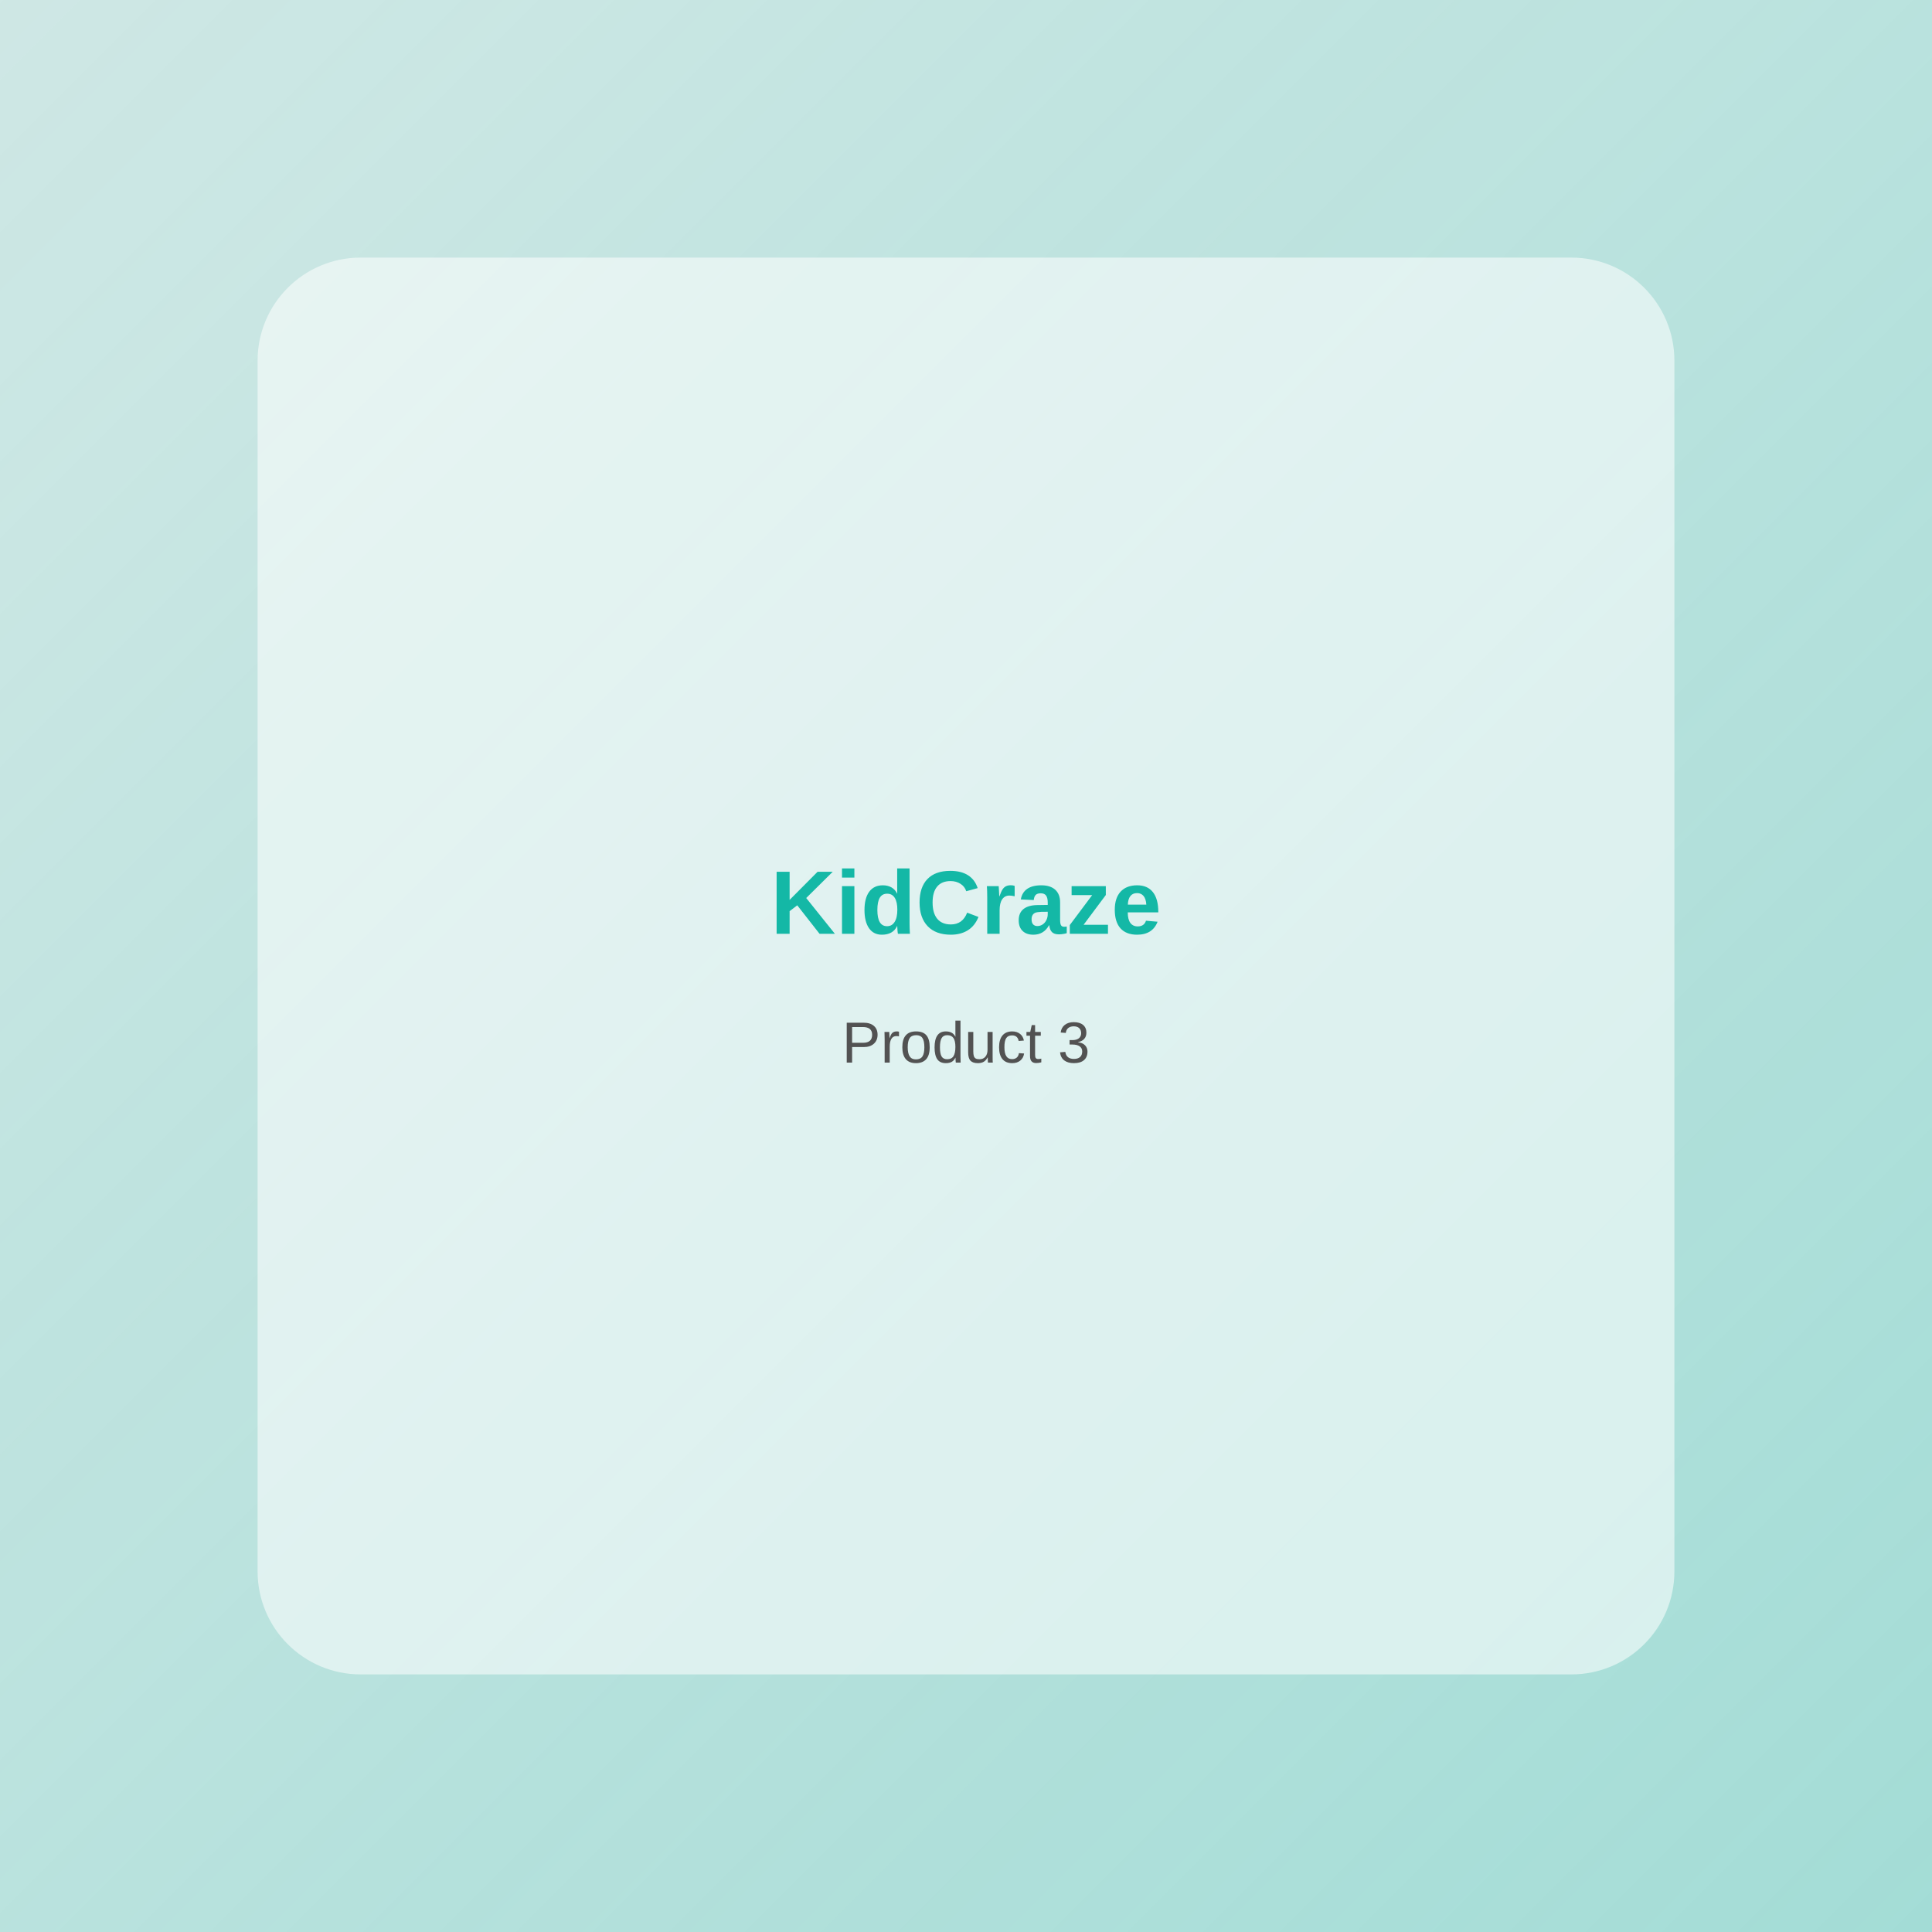
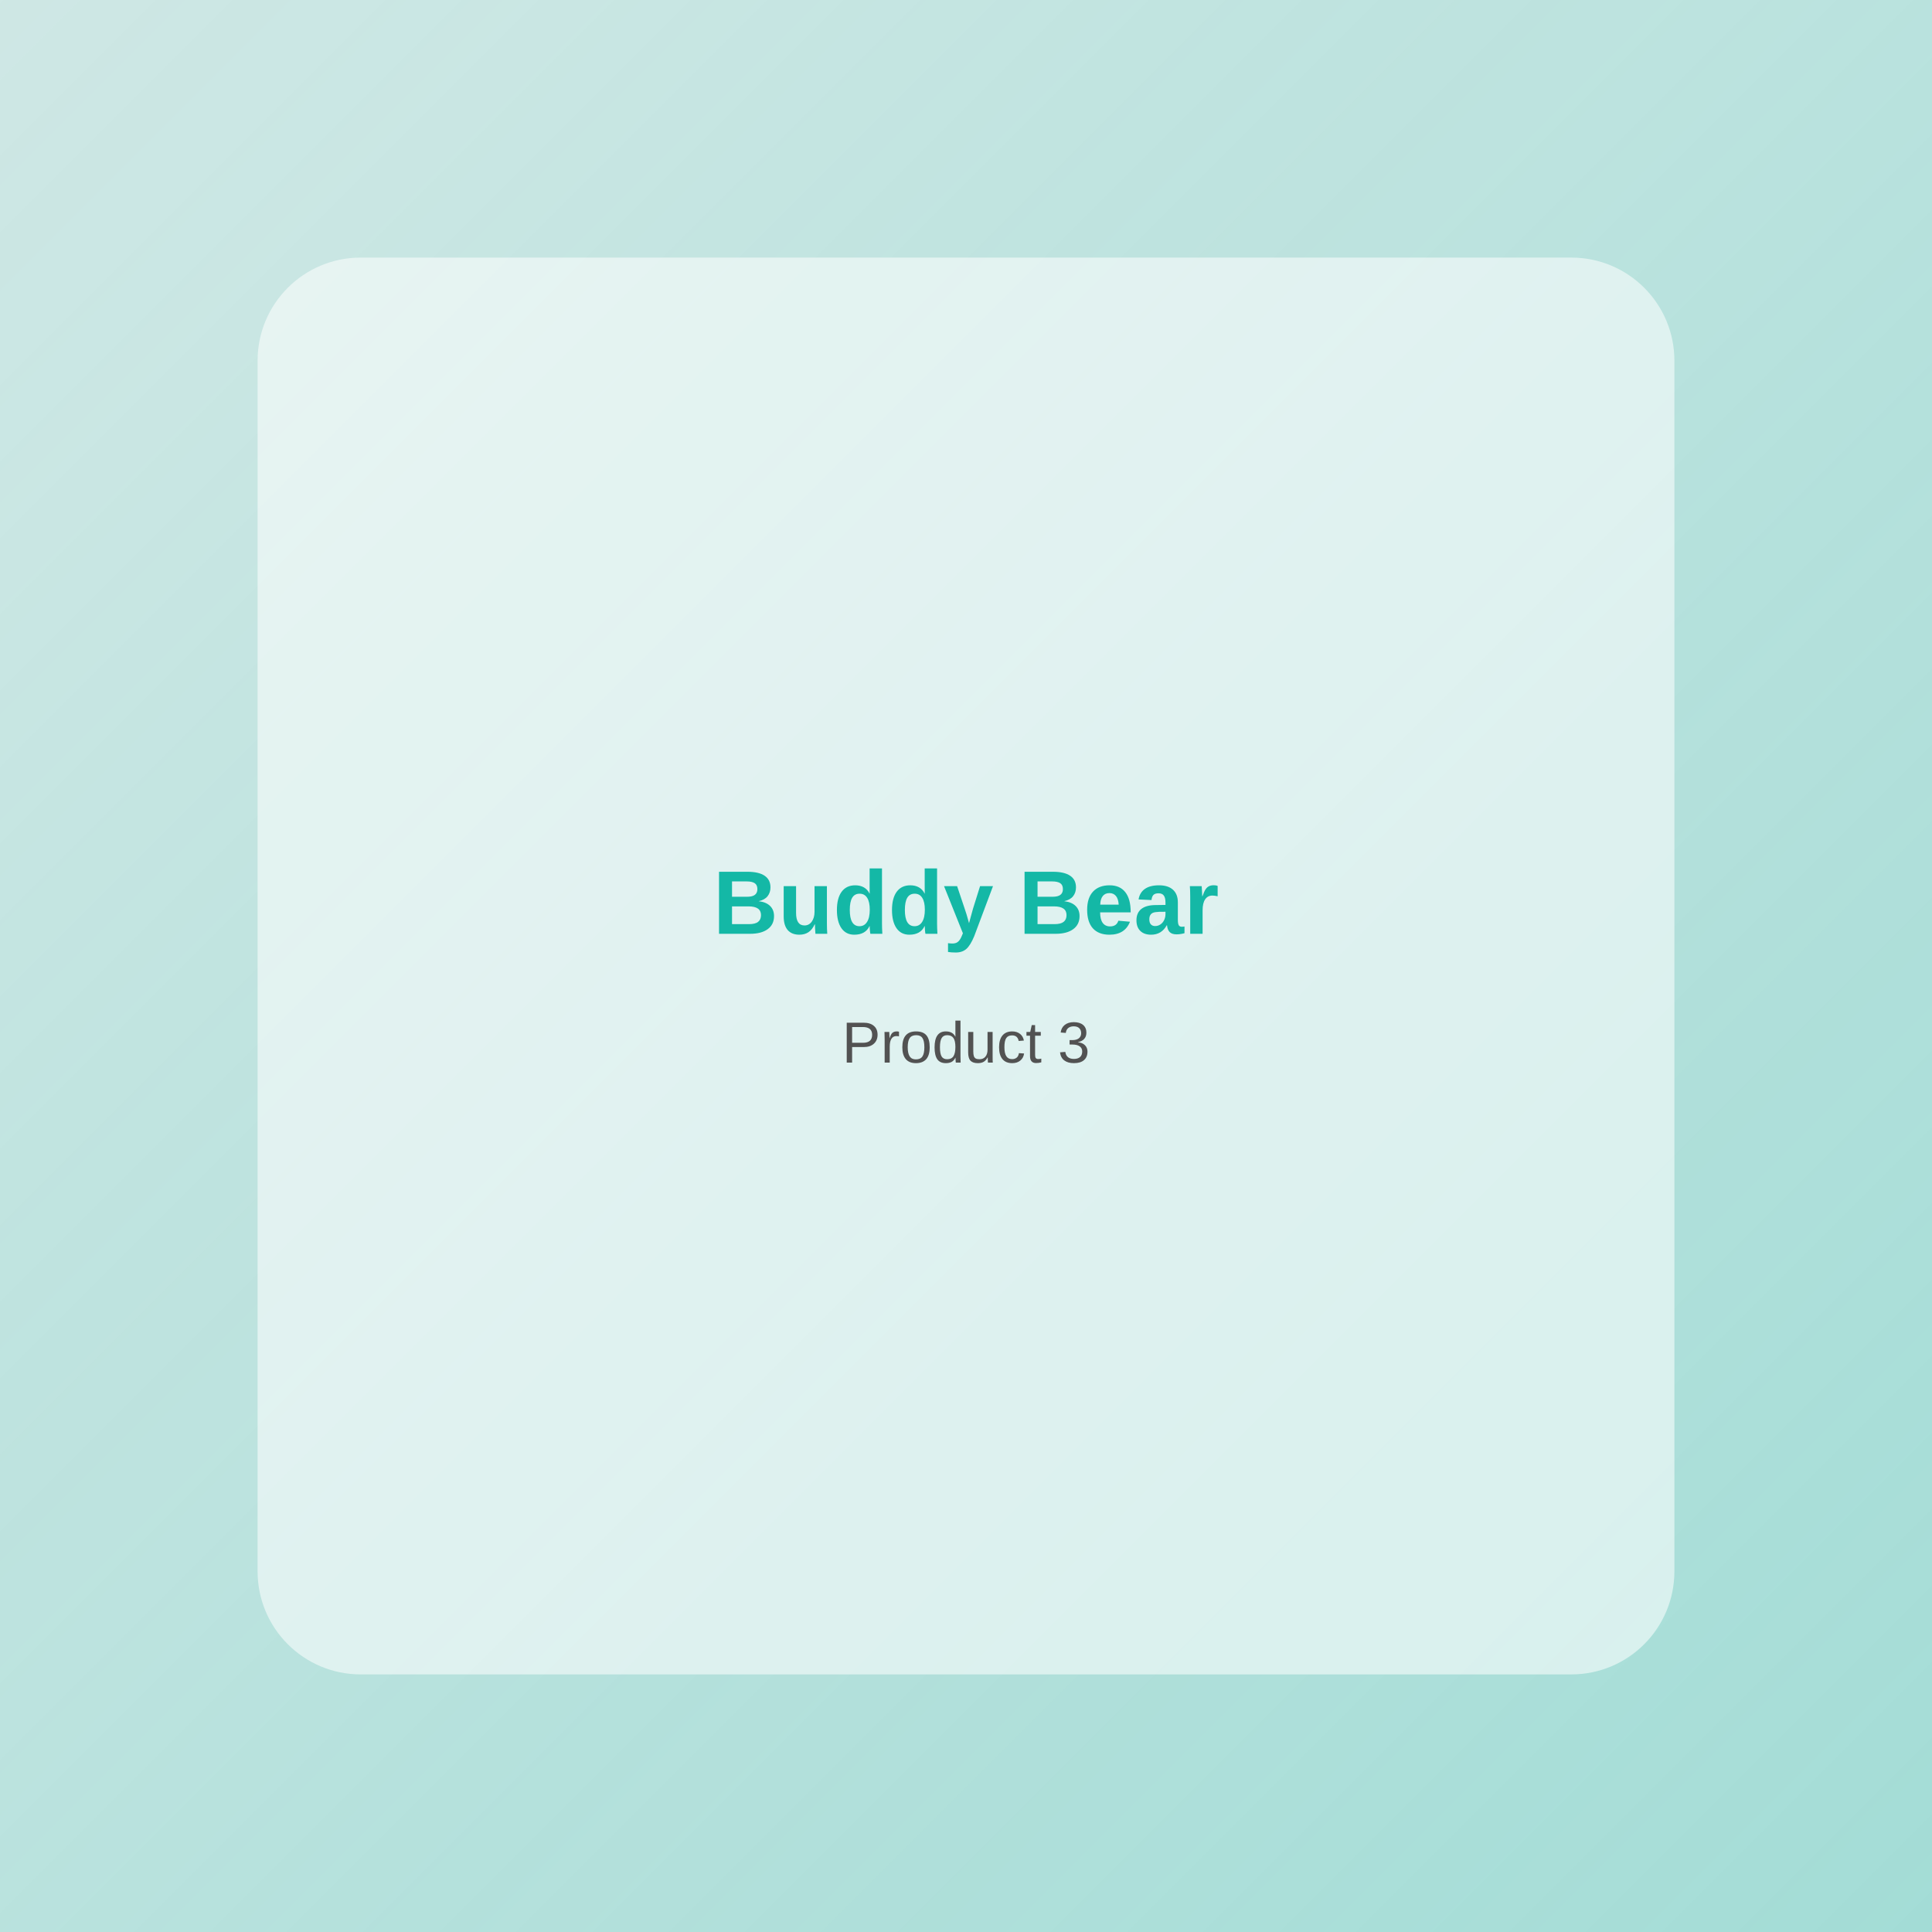
<svg xmlns="http://www.w3.org/2000/svg" width="600" height="600" viewBox="0 0 600 600">
  <defs>
    <linearGradient id="g3" x1="0%" y1="0%" x2="100%" y2="100%">
      <stop offset="0%" stop-color="#14b8a6" stop-opacity="0.15" />
      <stop offset="100%" stop-color="#14b8a6" stop-opacity="0.35" />
    </linearGradient>
  </defs>
  <rect width="600" height="600" fill="url(#g3)" />
  <rect x="80" y="80" width="440" height="440" rx="32" fill="white" fill-opacity="0.55" />
-   <text x="300" y="290" text-anchor="middle" font-family="Arial, sans-serif" font-size="28" font-weight="700" fill="#14b8a6">KidCraze</text>
+   <text x="300" y="290" text-anchor="middle" font-family="Arial, sans-serif" font-size="28" font-weight="700" fill="#14b8a6">Buddy Bear</text>
  <text x="300" y="330" text-anchor="middle" font-family="Arial, sans-serif" font-size="18" fill="#525252">Product 3</text>
</svg>
